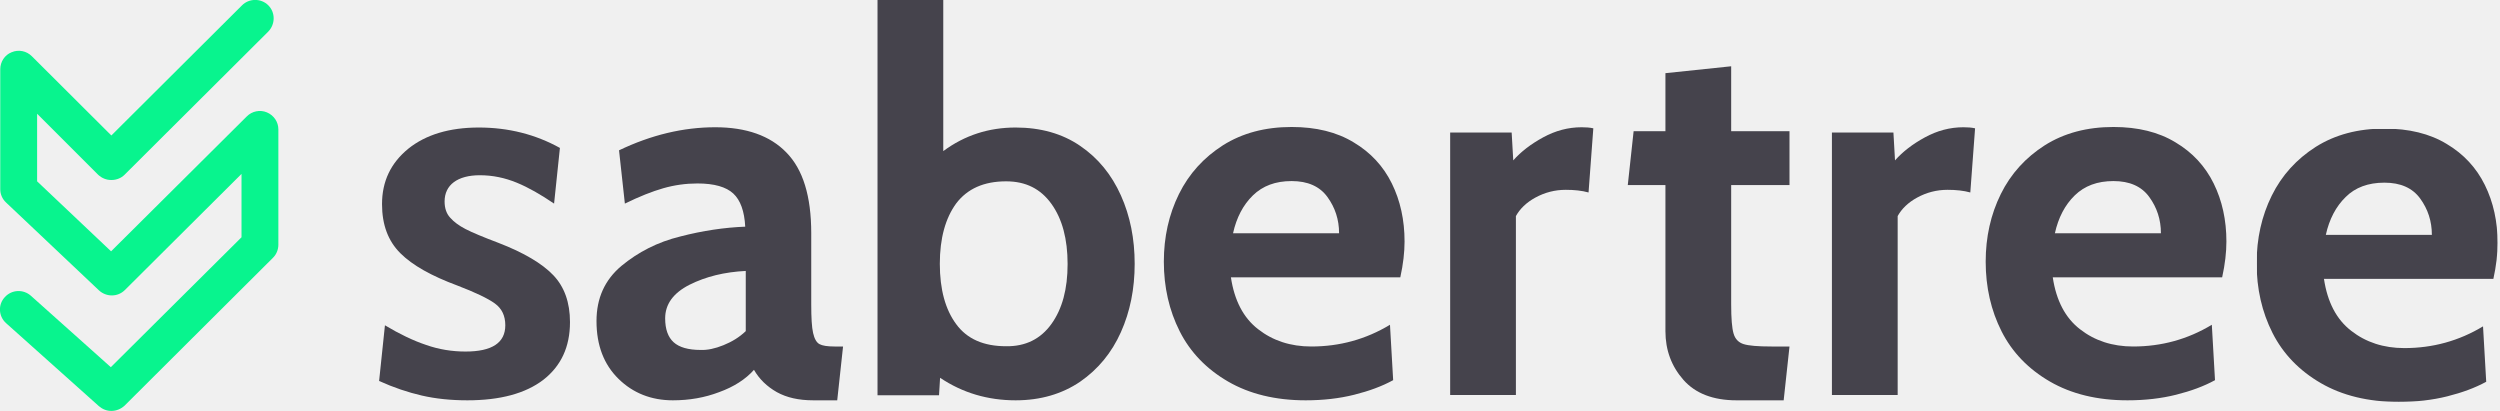
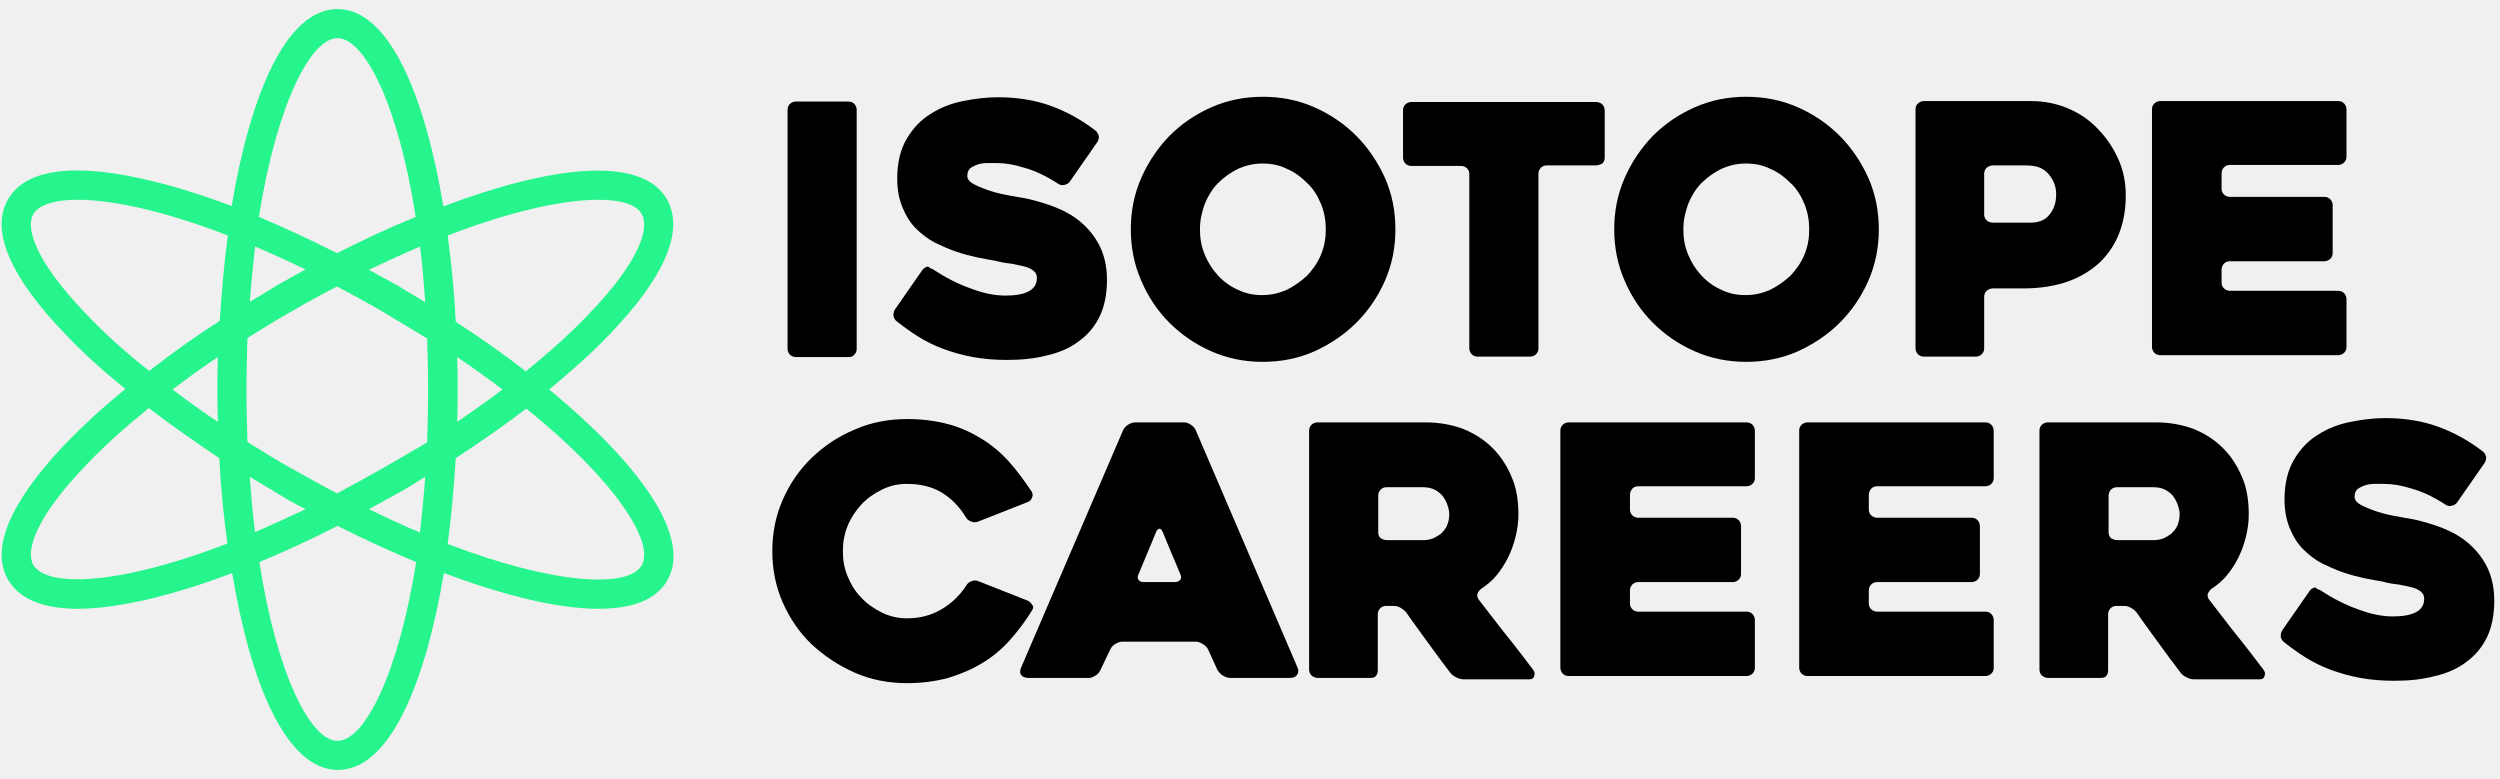
- <svg xmlns="http://www.w3.org/2000/svg" version="1.1" id="Layer_1" x="0px" y="0px" viewBox="0 0 943 155" style="enable-background:new 0 0 943 155;" xml:space="preserve">
+ <svg xmlns="http://www.w3.org/2000/svg" version="1.1" id="Layer_1" x="0px" y="0px" viewBox="0 0 524.4 163.4" style="enable-background:new 0 0 524.4 163.4;" xml:space="preserve">
  <style type="text/css">
- 	.st0{fill:#45434C;}
- 	.st1{filter:url(#Adobe_OpacityMaskFilter);}
- 	.st2{fill:#FFFFFF;}
- 	.st3{mask:url(#mask-2_1_);fill:#45434C;}
- 	.st4{fill:#08F48E;}
+ 	.st0{fill:#26F48C;}
</style>
-   <path id="Fill-1" class="st0" d="M159.1,149.2c-5.2-1.2-10.6-3-16.1-5.5l2.2-21c5.5,3.3,10.7,5.8,15.5,7.4c4.8,1.7,9.8,2.5,14.9,2.5  c10,0,15-3.3,15-9.9c0-3.6-1.3-6.3-3.9-8.2c-2.6-1.9-7.4-4.2-14.2-6.8c-9.7-3.6-16.9-7.6-21.5-12.2c-4.6-4.6-6.9-10.7-6.9-18.5  c0-8.6,3.3-15.5,9.9-20.9c6.6-5.3,15.5-8,26.6-8c11.2,0,21.4,2.6,30.6,7.7l-2.2,21c-5-3.4-9.7-6.1-14.1-7.9c-4.4-1.8-9-2.8-13.9-2.8  c-4.2,0-7.5,0.9-9.8,2.6c-2.3,1.7-3.5,4.2-3.5,7.3c0,2.5,0.7,4.6,2.1,6.1c1.4,1.6,3.3,3,5.8,4.3c2.5,1.3,6.6,3,12.4,5.2  c9.6,3.7,16.5,7.8,20.7,12.2c4.2,4.4,6.3,10.3,6.3,17.7c0,9.4-3.4,16.6-10.1,21.8c-6.7,5.1-16.2,7.7-28.6,7.7  C170,151,164.3,150.4,159.1,149.2" />
-   <path id="Fill-3" class="st0" d="M272.9,130.2c3.2-1.3,6-3,8.4-5.3v-22.7c-8,0.4-15,2.1-21.2,5.2c-6.1,3.1-9.2,7.3-9.2,12.7  c0,4.1,1.1,7.1,3.2,9c2.1,1.9,5.5,2.9,10.2,2.9C266.8,132.1,269.7,131.5,272.9,130.2 M233.3,142.9c-5.5-5.4-8.3-12.6-8.3-21.8  c0-8.6,3.1-15.5,9.4-20.8c6.3-5.2,13.6-9,22.2-11.1c8.5-2.2,16.7-3.4,24.5-3.7c-0.3-5.8-1.8-10-4.5-12.5c-2.7-2.5-7.2-3.8-13.5-3.8  c-4.4,0-8.7,0.6-12.9,1.8c-4.2,1.2-9,3.1-14.5,5.8l-2.2-20.1c12.1-5.8,24.2-8.7,36.3-8.7c11.7,0,20.7,3.2,26.8,9.5  C302.9,63.9,306,74,306,88v26.8c0,5,0.2,8.6,0.7,10.8c0.5,2.2,1.3,3.6,2.4,4.2c1.1,0.6,3,0.9,5.7,0.9h3.2l-2.2,20.3h-9  c-5.5,0-10-1-13.8-3.1c-3.7-2.1-6.6-4.9-8.6-8.4c-3.2,3.6-7.6,6.4-13.1,8.4c-5.5,2.1-11.3,3.1-17.5,3.1  C245.7,151,238.8,148.3,233.3,142.9" />
-   <path id="Fill-5" class="st0" d="M396.6,122.2c4.1-5.7,6.1-13.2,6.1-22.6c0-9.4-2-17-6.1-22.7c-4.1-5.7-9.7-8.5-17.1-8.5  c-8.4,0-14.6,2.8-18.8,8.3c-4.1,5.6-6.2,13.2-6.2,22.8c0,9.7,2.1,17.3,6.2,22.8c4.1,5.6,10.4,8.3,18.8,8.3  C386.8,130.7,392.5,127.9,396.6,122.2 M407.4,55c6.8,4.6,11.9,10.9,15.4,18.7c3.5,7.8,5.2,16.4,5.2,25.8c0,9.4-1.7,18-5.2,25.8  c-3.5,7.8-8.6,14-15.4,18.7c-6.8,4.6-14.9,7-24.3,7c-10.5,0-20-2.8-28.5-8.5l-0.4,6.6H331V0h24.8v57c8.1-6,17.2-8.9,27.3-8.9  C392.5,48.1,400.7,50.4,407.4,55" />
-   <path id="Fill-7" class="st0" d="M505.1,88c0-5.2-1.5-9.7-4.4-13.7c-2.9-4-7.4-6-13.5-6c-6.1,0-10.9,1.8-14.6,5.4  c-3.7,3.6-6.2,8.4-7.5,14.3H505.1z M463.2,143.9c-8.1-4.7-14.2-11-18.2-18.9c-4-7.9-6-16.7-6-26.3c0-9.3,1.9-17.8,5.7-25.5  c3.8-7.7,9.4-13.8,16.6-18.4c7.3-4.6,15.9-6.9,25.9-6.9c9.2,0,17,1.9,23.4,5.8c6.4,3.8,11.2,9,14.4,15.5c3.2,6.5,4.8,13.8,4.8,21.9  c0,4-0.5,8.5-1.6,13.5h-63.9c1.3,8.7,4.7,15.3,10.3,19.6c5.5,4.3,12.2,6.5,20,6.5c10.7,0,20.6-2.7,29.7-8.2l1.2,20.9  c-4.2,2.3-9.1,4.1-14.7,5.5c-5.6,1.4-11.7,2.1-18.3,2.1C481.1,151,471.3,148.6,463.2,143.9z" />
-   <path id="Fill-9" class="st0" d="M547,50h23.2l0.6,10.5c2.9-3.3,6.7-6.2,11.3-8.7c4.6-2.5,9.4-3.8,14.5-3.8c1.6,0,3.1,0.1,4.4,0.4  l-1.8,24.2c-2.5-0.7-5.4-1-8.6-1c-4.1,0-7.9,1-11.4,2.9c-3.5,1.9-5.9,4.3-7.4,7V149H547V50z" />
-   <path id="Fill-11" class="st0" d="M635,143.3c-4.5-5.1-6.8-11.2-6.8-18.4V69.8H614l2.2-20.3h12V27.6L653,25v24.5h22v20.3h-22v45  c0,5.3,0.3,9,0.9,11c0.6,2.1,1.9,3.4,3.8,4c1.9,0.6,5.4,0.9,10.5,0.9h6.8l-2.2,20.3H655C646.2,151,639.5,148.4,635,143.3" />
-   <path id="Fill-13" class="st0" d="M691,50h23.2l0.6,10.5c2.9-3.3,6.7-6.2,11.3-8.7c4.6-2.5,9.4-3.8,14.5-3.8c1.6,0,3.1,0.1,4.4,0.4  l-1.8,24.2c-2.5-0.7-5.4-1-8.6-1c-4.1,0-7.9,1-11.4,2.9c-3.5,1.9-5.9,4.3-7.4,7V149H691V50z" />
-   <path id="Fill-15" class="st0" d="M815.1,88c0-5.2-1.5-9.7-4.4-13.7c-2.9-4-7.4-6-13.5-6c-6.1,0-10.9,1.8-14.6,5.4  c-3.7,3.6-6.2,8.4-7.5,14.3H815.1z M773.2,143.9c-8.1-4.7-14.2-11-18.2-18.9c-4-7.9-6-16.7-6-26.3c0-9.3,1.9-17.8,5.7-25.5  c3.8-7.7,9.4-13.8,16.6-18.4c7.3-4.6,15.9-6.9,25.9-6.9c9.2,0,17,1.9,23.4,5.8c6.4,3.8,11.2,9,14.4,15.5c3.2,6.5,4.8,13.8,4.8,21.9  c0,4-0.5,8.5-1.6,13.5h-63.9c1.3,8.7,4.7,15.3,10.3,19.6c5.5,4.3,12.2,6.5,20,6.5c10.7,0,20.6-2.7,29.7-8.2l1.2,20.9  c-4.2,2.3-9.1,4.1-14.7,5.5c-5.6,1.4-11.7,2.1-18.3,2.1C791.1,151,781.3,148.6,773.2,143.9z" />
-   <g id="Clip-18">
- </g>
-   <defs>
-     <filter id="Adobe_OpacityMaskFilter" filterUnits="userSpaceOnUse" x="851.2" y="48.6" width="91" height="103">
-       <feColorMatrix type="matrix" values="1 0 0 0 0  0 1 0 0 0  0 0 1 0 0  0 0 0 1 0" />
-     </filter>
-   </defs>
-   <mask maskUnits="userSpaceOnUse" x="851.2" y="48.6" width="91" height="103" id="mask-2_1_">
-     <g class="st1">
-       <polygon id="path-1_1_" class="st2" points="851.2,48.6 942.2,48.6 942.2,151.6 851.2,151.6   " />
+   <g>
+     <g>
+       <path d="M178,74.9h-11c-0.5,0-1-0.2-1.3-0.5c-0.3-0.3-0.5-0.8-0.5-1.2V23c0-0.5,0.2-0.9,0.5-1.2c0.3-0.3,0.7-0.5,1.3-0.5h11    c0.5,0,0.9,0.2,1.2,0.5c0.3,0.3,0.5,0.8,0.5,1.2v50.2c0,0.5-0.2,0.9-0.5,1.2C178.9,74.8,178.5,74.9,178,74.9z" />
+       <path d="M195.7,56.5c2.6,1.7,5.3,3.1,7.9,4c2.6,1,5,1.5,7.3,1.5c2.2,0,3.8-0.3,4.9-0.9c1.1-0.6,1.7-1.5,1.7-2.8    c0-0.6-0.2-1.1-0.7-1.5c-0.5-0.4-1.1-0.7-1.9-0.9c-0.8-0.2-1.8-0.4-2.8-0.6c-1.1-0.1-2.2-0.3-3.3-0.6c-1.1-0.2-2.3-0.4-3.8-0.7    c-1.4-0.3-2.9-0.7-4.4-1.2c-1.5-0.5-3-1.2-4.5-1.9c-1.5-0.8-2.8-1.8-4-3c-1.2-1.2-2.1-2.7-2.8-4.4c-0.7-1.7-1.1-3.7-1.1-6    c0-3.4,0.7-6.2,2-8.4c1.3-2.2,3-4,5-5.2c2-1.3,4.3-2.2,6.8-2.7c2.5-0.5,4.9-0.8,7.3-0.8c4.1,0,7.8,0.6,11.1,1.8    c3.3,1.2,6.4,2.9,9.4,5.2c0.4,0.3,0.6,0.8,0.7,1.2c0,0.5-0.1,0.9-0.4,1.3l-5.7,8.2c-0.3,0.4-0.7,0.6-1.2,0.7    c-0.5,0.1-0.9,0-1.3-0.3c-2.5-1.6-4.8-2.7-7-3.3c-2.2-0.7-4.1-1-5.9-1c-0.5,0-1.2,0-1.9,0c-0.7,0-1.4,0.1-2,0.3    c-0.6,0.2-1.2,0.5-1.6,0.8c-0.4,0.4-0.6,0.9-0.6,1.6c0,0.7,0.5,1.3,1.5,1.8c1,0.5,2.2,1,3.5,1.4c1.3,0.4,2.6,0.7,3.8,0.9    c1.2,0.2,2,0.4,2.3,0.4c1.8,0.3,3.7,0.8,5.8,1.5c2.1,0.7,4.1,1.6,5.9,2.9c1.8,1.3,3.4,3,4.6,5.1c1.2,2.1,1.9,4.7,1.9,7.8    c0,2.9-0.5,5.5-1.5,7.6c-1,2.1-2.5,3.9-4.3,5.2c-1.8,1.4-4,2.4-6.6,3c-2.6,0.7-5.4,1-8.6,1c-2.5,0-4.9-0.2-7.1-0.6    c-2.2-0.4-4.3-1-6.2-1.7c-1.9-0.7-3.7-1.6-5.3-2.6c-1.6-1-3.1-2.1-4.5-3.2c-0.4-0.3-0.6-0.7-0.7-1.2c0-0.5,0.1-1,0.4-1.4l5.7-8.2    c0.3-0.4,0.7-0.6,1.2-0.7C194.9,56.2,195.3,56.3,195.7,56.5z" />
+       <path d="M237.2,48.1c0-3.8,0.7-7.4,2.2-10.8c1.5-3.4,3.5-6.3,5.9-8.8c2.5-2.5,5.4-4.5,8.8-6c3.4-1.5,7-2.2,10.8-2.2    c3.8,0,7.4,0.7,10.8,2.2c3.4,1.5,6.3,3.5,8.8,6c2.5,2.5,4.5,5.5,6,8.8c1.5,3.4,2.2,7,2.2,10.8c0,3.8-0.7,7.4-2.2,10.8    c-1.5,3.4-3.5,6.3-6,8.8c-2.5,2.5-5.5,4.5-8.8,6c-3.4,1.5-7,2.2-10.8,2.2c-3.8,0-7.4-0.7-10.8-2.2c-3.4-1.5-6.3-3.5-8.8-6    c-2.5-2.5-4.5-5.5-5.9-8.8C237.9,55.5,237.2,51.9,237.2,48.1z M251.7,48.1c0,1.9,0.3,3.6,1,5.3c0.7,1.7,1.6,3.1,2.8,4.4    c1.2,1.3,2.6,2.3,4.2,3c1.6,0.8,3.3,1.1,5.1,1.1c1.8,0,3.5-0.4,5.1-1.1c1.6-0.8,3-1.8,4.3-3c1.2-1.3,2.2-2.7,2.9-4.4    c0.7-1.7,1-3.4,1-5.3c0-1.8-0.3-3.6-1-5.3c-0.7-1.7-1.6-3.2-2.9-4.4c-1.2-1.2-2.6-2.3-4.3-3c-1.6-0.8-3.3-1.1-5.1-1.1    c-1.8,0-3.5,0.4-5.1,1.1c-1.6,0.8-3,1.8-4.2,3c-1.2,1.2-2.1,2.7-2.8,4.4C252.1,44.5,251.7,46.2,251.7,48.1z" />
+       <path d="M334.7,34.7h-10.3c-0.5,0-0.9,0.2-1.2,0.5c-0.3,0.3-0.5,0.8-0.5,1.2v36.7c0,0.5-0.2,0.9-0.5,1.2c-0.3,0.3-0.7,0.5-1.3,0.5    h-11c-0.5,0-0.9-0.2-1.2-0.5c-0.3-0.3-0.5-0.8-0.5-1.2V36.5c0-0.5-0.2-0.9-0.5-1.2c-0.3-0.3-0.7-0.5-1.3-0.5h-10.4    c-0.5,0-0.9-0.2-1.2-0.5c-0.3-0.3-0.5-0.8-0.5-1.2v-10c0-0.5,0.2-0.9,0.5-1.2c0.3-0.3,0.8-0.5,1.2-0.5h38.8c0.5,0,1,0.2,1.3,0.5    c0.3,0.3,0.5,0.8,0.5,1.2v10c0,0.5-0.2,0.9-0.5,1.2C335.7,34.5,335.2,34.7,334.7,34.7z" />
+       <path d="M338.6,48.1c0-3.8,0.7-7.4,2.2-10.8c1.5-3.4,3.5-6.3,5.9-8.8c2.5-2.5,5.4-4.5,8.8-6c3.4-1.5,7-2.2,10.8-2.2    s7.4,0.7,10.8,2.2c3.4,1.5,6.3,3.5,8.8,6c2.5,2.5,4.5,5.5,6,8.8c1.5,3.4,2.2,7,2.2,10.8c0,3.8-0.7,7.4-2.2,10.8    c-1.5,3.4-3.5,6.3-6,8.8c-2.5,2.5-5.5,4.5-8.8,6c-3.4,1.5-7,2.2-10.8,2.2s-7.4-0.7-10.8-2.2c-3.4-1.5-6.3-3.5-8.8-6    c-2.5-2.5-4.5-5.5-5.9-8.8C339.3,55.5,338.6,51.9,338.6,48.1z M353.1,48.1c0,1.9,0.3,3.6,1,5.3c0.7,1.7,1.6,3.1,2.8,4.4    c1.2,1.3,2.6,2.3,4.2,3c1.6,0.8,3.3,1.1,5.1,1.1c1.8,0,3.5-0.4,5.1-1.1c1.6-0.8,3-1.8,4.3-3c1.2-1.3,2.2-2.7,2.9-4.4    c0.7-1.7,1-3.4,1-5.3c0-1.8-0.3-3.6-1-5.3c-0.7-1.7-1.6-3.2-2.9-4.4c-1.2-1.2-2.6-2.3-4.3-3c-1.6-0.8-3.3-1.1-5.1-1.1    c-1.8,0-3.5,0.4-5.1,1.1c-1.6,0.8-3,1.8-4.2,3c-1.2,1.2-2.1,2.7-2.8,4.4C353.5,44.5,353.1,46.2,353.1,48.1z" />
+       <path d="M424.4,60.5H418c-0.5,0-0.9,0.2-1.3,0.5c-0.3,0.3-0.5,0.8-0.5,1.2v10.9c0,0.5-0.2,0.9-0.5,1.2c-0.3,0.3-0.8,0.5-1.2,0.5    h-11c-0.5,0-0.9-0.2-1.2-0.5c-0.3-0.3-0.5-0.8-0.5-1.2V22.9c0-0.5,0.2-0.9,0.5-1.2c0.3-0.3,0.8-0.5,1.2-0.5h22.5    c2.7,0,5.3,0.5,7.7,1.5c2.4,1,4.5,2.4,6.3,4.3c1.8,1.8,3.2,3.9,4.3,6.3c1.1,2.4,1.6,5,1.6,7.7c0,2.7-0.4,5.3-1.3,7.7    c-0.9,2.4-2.2,4.4-4,6.2c-1.8,1.7-4,3.1-6.7,4.1C431.1,60,427.9,60.5,424.4,60.5z M424.9,34.7H418c-0.5,0-0.9,0.2-1.3,0.5    c-0.3,0.3-0.5,0.8-0.5,1.2v8.6c0,0.5,0.2,0.9,0.5,1.2c0.3,0.3,0.8,0.5,1.3,0.5h7.9c1.9,0,3.2-0.6,4.1-1.8c0.9-1.2,1.3-2.5,1.3-4.1    c0-0.8-0.1-1.5-0.4-2.3c-0.3-0.8-0.7-1.4-1.2-2c-0.5-0.6-1.2-1.1-2-1.4S425.9,34.7,424.9,34.7z" />
+       <path d="M466,36.5v3.1c0,0.5,0.2,0.9,0.5,1.2c0.3,0.3,0.8,0.5,1.2,0.5h19.9c0.5,0,0.9,0.2,1.2,0.5c0.3,0.3,0.5,0.8,0.5,1.2v10.1    c0,0.5-0.2,0.9-0.5,1.2c-0.3,0.3-0.8,0.5-1.2,0.5h-19.9c-0.5,0-0.9,0.2-1.2,0.5c-0.3,0.3-0.5,0.8-0.5,1.2v2.8    c0,0.5,0.2,0.9,0.5,1.2c0.3,0.3,0.8,0.5,1.2,0.5h22.8c0.5,0,0.9,0.2,1.2,0.5c0.3,0.3,0.5,0.8,0.5,1.2v10.1c0,0.5-0.2,0.9-0.5,1.2    c-0.3,0.3-0.8,0.5-1.2,0.5h-37.4c-0.5,0-0.9-0.2-1.2-0.5c-0.3-0.3-0.5-0.8-0.5-1.2V22.9c0-0.5,0.2-0.9,0.5-1.2    c0.3-0.3,0.8-0.5,1.2-0.5h37.4c0.5,0,0.9,0.2,1.2,0.5c0.3,0.3,0.5,0.8,0.5,1.2v10c0,0.5-0.2,0.9-0.5,1.2c-0.3,0.3-0.8,0.5-1.2,0.5    h-22.8c-0.5,0-0.9,0.2-1.2,0.5C466.1,35.5,466,36,466,36.5z" />
+       <path d="M216.5,128c-1.4,2.3-3,4.4-4.7,6.3c-1.7,1.9-3.6,3.5-5.8,4.8c-2.1,1.3-4.5,2.3-7.1,3.1c-2.6,0.7-5.5,1.1-8.6,1.1    c-3.9,0-7.6-0.7-11-2.2c-3.4-1.5-6.4-3.5-9-5.9c-2.6-2.5-4.6-5.4-6.1-8.8c-1.5-3.4-2.2-7-2.2-10.8c0-3.8,0.7-7.4,2.2-10.8    c1.5-3.4,3.5-6.3,6.1-8.8c2.6-2.5,5.6-4.5,9-5.9c3.4-1.5,7.1-2.2,11-2.2c3.2,0,6.1,0.4,8.7,1.1c2.6,0.7,4.9,1.8,7,3.1    c2.1,1.3,4,2.9,5.7,4.8c1.7,1.9,3.2,4,4.7,6.2c0.2,0.4,0.3,0.8,0.1,1.2c-0.1,0.4-0.4,0.8-0.9,1l-10.4,4.1c-0.5,0.2-1,0.2-1.5,0    c-0.5-0.2-0.9-0.5-1.1-0.9c-1.4-2.3-3.1-4-5.1-5.2c-2-1.2-4.4-1.8-7.3-1.8c-1.9,0-3.6,0.4-5.2,1.2c-1.6,0.8-3.1,1.8-4.3,3.1    c-1.2,1.3-2.2,2.8-2.9,4.5c-0.7,1.7-1,3.5-1,5.3c0,1.9,0.3,3.6,1,5.3c0.7,1.7,1.6,3.2,2.9,4.5c1.2,1.3,2.7,2.3,4.3,3.1    c1.6,0.8,3.4,1.2,5.2,1.2c2.7,0,5.1-0.6,7.3-1.9c2.2-1.3,3.9-3,5.2-5c0.2-0.4,0.6-0.7,1.1-0.9c0.5-0.2,0.9-0.2,1.4,0l10.4,4.1    c0.4,0.2,0.7,0.5,0.9,0.9C216.8,127.1,216.8,127.6,216.5,128z" />
+       <path d="M235.6,90.2c0.2-0.4,0.5-0.8,1-1.1c0.5-0.3,1-0.5,1.5-0.5h10.3c0.5,0,1,0.2,1.4,0.5c0.5,0.3,0.8,0.7,1,1.1l21.4,49.9    c0.2,0.4,0.2,0.9-0.1,1.4c-0.3,0.5-0.8,0.7-1.6,0.7H258c-0.5,0-1-0.2-1.5-0.5c-0.5-0.3-0.8-0.7-1.1-1.1l-2-4.4    c-0.2-0.4-0.6-0.8-1.1-1.1c-0.5-0.3-0.9-0.5-1.4-0.5h-15.5c-0.5,0-1,0.2-1.5,0.5c-0.5,0.3-0.8,0.7-1,1.1l-2.1,4.4    c-0.2,0.4-0.5,0.8-1,1.1c-0.5,0.3-0.9,0.5-1.4,0.5h-12.6c-0.2,0-0.5,0-0.8-0.1c-0.3-0.1-0.5-0.2-0.7-0.4c-0.2-0.2-0.3-0.4-0.3-0.7    c0-0.3,0-0.6,0.2-1L235.6,90.2z M240,122.1h6.5c0.5,0,0.8-0.2,1.1-0.5c0.2-0.3,0.2-0.7,0-1.1c-0.5-1.2-1.1-2.7-1.8-4.3    c-0.7-1.6-1.3-3.2-1.9-4.6c-0.2-0.4-0.4-0.7-0.7-0.7c-0.2,0-0.5,0.2-0.7,0.7l-3.7,8.9c-0.2,0.4-0.2,0.8,0,1.1    C239.1,122,239.4,122.1,240,122.1z" />
+       <path d="M287.4,142.2h-11c-0.5,0-0.9-0.2-1.3-0.5c-0.3-0.3-0.5-0.8-0.5-1.2V90.3c0-0.5,0.2-0.9,0.5-1.2c0.3-0.3,0.8-0.5,1.2-0.5    h22.8c2.8,0,5.5,0.5,7.9,1.4c2.4,1,4.4,2.3,6.1,4c1.7,1.7,3,3.7,4,6.1c1,2.3,1.4,4.9,1.4,7.8c0,1.6-0.2,3.1-0.6,4.7    s-0.9,3-1.6,4.4c-0.7,1.4-1.5,2.6-2.4,3.7c-0.9,1.1-2,2-3.2,2.8c-0.4,0.3-0.6,0.6-0.8,1.1c-0.1,0.4,0,0.8,0.3,1.2    c1.9,2.4,3.8,5,5.9,7.6c2.1,2.6,3.9,5,5.5,7.1c0.3,0.4,0.4,0.8,0.2,1.3c-0.1,0.5-0.5,0.7-1,0.7h-13.7c-0.5,0-1-0.1-1.6-0.4    c-0.6-0.3-1-0.6-1.3-1c-1.6-2.1-3.1-4.1-4.6-6.2c-1.5-2.1-3.1-4.2-4.6-6.4c-0.3-0.4-0.7-0.7-1.2-1c-0.5-0.3-1-0.4-1.5-0.4h-1.6    c-0.5,0-0.9,0.2-1.2,0.5c-0.3,0.3-0.5,0.8-0.5,1.2v11.9c0,0.5-0.2,0.9-0.5,1.2C288.3,142.1,287.9,142.2,287.4,142.2z M290.9,113.3    h7.7c0.6,0,1.2-0.1,1.8-0.3c0.6-0.2,1.2-0.6,1.8-1c0.5-0.5,1-1,1.3-1.7c0.3-0.7,0.5-1.5,0.5-2.4c0-0.5-0.1-1.1-0.3-1.7    c-0.2-0.7-0.5-1.3-0.9-1.9c-0.4-0.6-1-1.1-1.7-1.5s-1.6-0.6-2.6-0.6h-7.7c-0.5,0-0.9,0.2-1.2,0.5c-0.3,0.3-0.5,0.8-0.5,1.2v7.8    c0,0.5,0.2,0.9,0.5,1.2C290,113.1,290.4,113.3,290.9,113.3z" />
+       <path d="M341.9,103.8v3.1c0,0.5,0.2,0.9,0.5,1.2c0.3,0.3,0.8,0.5,1.2,0.5h19.9c0.5,0,0.9,0.2,1.2,0.5c0.3,0.3,0.5,0.8,0.5,1.2    v10.1c0,0.5-0.2,0.9-0.5,1.2c-0.3,0.3-0.8,0.5-1.2,0.5h-19.9c-0.5,0-0.9,0.2-1.2,0.5c-0.3,0.3-0.5,0.8-0.5,1.2v2.8    c0,0.5,0.2,0.9,0.5,1.2c0.3,0.3,0.8,0.5,1.2,0.5h22.8c0.5,0,0.9,0.2,1.2,0.5c0.3,0.3,0.5,0.8,0.5,1.2v10.1c0,0.5-0.2,0.9-0.5,1.2    c-0.3,0.3-0.8,0.5-1.2,0.5h-37.4c-0.5,0-0.9-0.2-1.2-0.5c-0.3-0.3-0.5-0.8-0.5-1.2V90.3c0-0.5,0.2-0.9,0.5-1.2    c0.3-0.3,0.8-0.5,1.2-0.5h37.4c0.5,0,0.9,0.2,1.2,0.5c0.3,0.3,0.5,0.8,0.5,1.2v10c0,0.5-0.2,0.9-0.5,1.2c-0.3,0.3-0.8,0.5-1.2,0.5    h-22.8c-0.5,0-0.9,0.2-1.2,0.5C342.1,102.9,341.9,103.3,341.9,103.8z" />
+       <path d="M392,103.8v3.1c0,0.5,0.2,0.9,0.5,1.2c0.3,0.3,0.8,0.5,1.2,0.5h19.9c0.5,0,0.9,0.2,1.2,0.5c0.3,0.3,0.5,0.8,0.5,1.2v10.1    c0,0.5-0.2,0.9-0.5,1.2c-0.3,0.3-0.8,0.5-1.2,0.5h-19.9c-0.5,0-0.9,0.2-1.2,0.5c-0.3,0.3-0.5,0.8-0.5,1.2v2.8    c0,0.5,0.2,0.9,0.5,1.2c0.3,0.3,0.8,0.5,1.2,0.5h22.8c0.5,0,0.9,0.2,1.2,0.5c0.3,0.3,0.5,0.8,0.5,1.2v10.1c0,0.5-0.2,0.9-0.5,1.2    c-0.3,0.3-0.8,0.5-1.2,0.5h-37.4c-0.5,0-0.9-0.2-1.2-0.5c-0.3-0.3-0.5-0.8-0.5-1.2V90.3c0-0.5,0.2-0.9,0.5-1.2    c0.3-0.3,0.8-0.5,1.2-0.5h37.4c0.5,0,0.9,0.2,1.2,0.5c0.3,0.3,0.5,0.8,0.5,1.2v10c0,0.5-0.2,0.9-0.5,1.2c-0.3,0.3-0.8,0.5-1.2,0.5    h-22.8c-0.5,0-0.9,0.2-1.2,0.5C392.2,102.9,392,103.3,392,103.8z" />
+       <path d="M440.6,142.2h-11c-0.5,0-0.9-0.2-1.3-0.5c-0.3-0.3-0.5-0.8-0.5-1.2V90.3c0-0.5,0.2-0.9,0.5-1.2c0.3-0.3,0.8-0.5,1.2-0.5    h22.8c2.8,0,5.5,0.5,7.9,1.4c2.4,1,4.4,2.3,6.1,4c1.7,1.7,3,3.7,4,6.1c1,2.3,1.4,4.9,1.4,7.8c0,1.6-0.2,3.1-0.6,4.7    s-0.9,3-1.6,4.4c-0.7,1.4-1.5,2.6-2.4,3.7c-0.9,1.1-2,2-3.2,2.8c-0.4,0.3-0.6,0.6-0.8,1.1c-0.1,0.4,0,0.8,0.3,1.2    c1.9,2.4,3.8,5,5.9,7.6c2.1,2.6,3.9,5,5.5,7.1c0.3,0.4,0.4,0.8,0.2,1.3c-0.1,0.5-0.5,0.7-1,0.7h-13.7c-0.5,0-1-0.1-1.6-0.4    c-0.6-0.3-1-0.6-1.3-1c-1.6-2.1-3.1-4.1-4.6-6.2c-1.5-2.1-3.1-4.2-4.6-6.4c-0.3-0.4-0.7-0.7-1.2-1c-0.5-0.3-1-0.4-1.5-0.4h-1.6    c-0.5,0-0.9,0.2-1.2,0.5c-0.3,0.3-0.5,0.8-0.5,1.2v11.9c0,0.5-0.2,0.9-0.5,1.2C441.5,142.1,441.1,142.2,440.6,142.2z M444.1,113.3    h7.7c0.6,0,1.2-0.1,1.8-0.3c0.6-0.2,1.2-0.6,1.8-1c0.5-0.5,1-1,1.3-1.7c0.3-0.7,0.5-1.5,0.5-2.4c0-0.5-0.1-1.1-0.3-1.7    c-0.2-0.7-0.5-1.3-0.9-1.9c-0.4-0.6-1-1.1-1.7-1.5s-1.6-0.6-2.6-0.6h-7.7c-0.5,0-0.9,0.2-1.2,0.5c-0.3,0.3-0.5,0.8-0.5,1.2v7.8    c0,0.5,0.2,0.9,0.5,1.2C443.2,113.1,443.6,113.3,444.1,113.3z" />
+       <path d="M486.7,123.8c2.6,1.7,5.3,3.1,7.9,4c2.6,1,5,1.5,7.3,1.5c2.2,0,3.8-0.3,4.9-0.9c1.1-0.6,1.7-1.5,1.7-2.8    c0-0.6-0.2-1.1-0.7-1.5c-0.5-0.4-1.1-0.7-1.9-0.9s-1.8-0.4-2.8-0.6c-1.1-0.1-2.2-0.3-3.3-0.6c-1.1-0.2-2.3-0.4-3.8-0.7    c-1.4-0.3-2.9-0.7-4.4-1.2c-1.5-0.5-3-1.2-4.5-1.9c-1.5-0.8-2.8-1.8-4-3c-1.2-1.2-2.1-2.7-2.8-4.4c-0.7-1.7-1.1-3.7-1.1-6    c0-3.4,0.7-6.2,2-8.4c1.3-2.2,3-4,5-5.2c2-1.3,4.3-2.2,6.8-2.7c2.5-0.5,4.9-0.8,7.3-0.8c4.1,0,7.8,0.6,11.1,1.8    c3.3,1.2,6.4,2.9,9.4,5.2c0.4,0.3,0.6,0.8,0.7,1.2c0,0.5-0.1,0.9-0.4,1.3l-5.7,8.2c-0.3,0.4-0.7,0.6-1.2,0.7    c-0.5,0.1-0.9,0-1.3-0.3c-2.5-1.6-4.8-2.7-7-3.3c-2.2-0.7-4.1-1-5.9-1c-0.5,0-1.2,0-1.9,0c-0.7,0-1.4,0.1-2,0.3    c-0.6,0.2-1.2,0.5-1.6,0.8c-0.4,0.4-0.6,0.9-0.6,1.6c0,0.7,0.5,1.3,1.5,1.8c1,0.5,2.2,1,3.5,1.4c1.3,0.4,2.6,0.7,3.8,0.9    c1.2,0.2,2,0.4,2.3,0.4c1.8,0.3,3.7,0.8,5.8,1.5c2.1,0.7,4.1,1.6,5.9,2.9c1.8,1.3,3.4,3,4.6,5.1c1.2,2.1,1.9,4.7,1.9,7.8    c0,2.9-0.5,5.5-1.5,7.6c-1,2.1-2.5,3.9-4.3,5.2c-1.8,1.4-4,2.4-6.6,3c-2.6,0.7-5.4,1-8.6,1c-2.5,0-4.9-0.2-7.1-0.6    c-2.2-0.4-4.3-1-6.2-1.7s-3.7-1.6-5.3-2.6c-1.6-1-3.1-2.1-4.5-3.2c-0.4-0.3-0.6-0.7-0.7-1.2c0-0.5,0.1-1,0.4-1.4l5.7-8.2    c0.3-0.4,0.7-0.6,1.2-0.7C485.8,123.5,486.3,123.6,486.7,123.8z" />
    </g>
-   </mask>
-   <path id="Fill-17" class="st3" d="M917.3,88.6c0-5.2-1.5-9.7-4.4-13.7c-2.9-4-7.4-6-13.5-6s-11,1.8-14.6,5.4  c-3.7,3.6-6.2,8.4-7.5,14.3H917.3z M875.4,144.5c-8.1-4.7-14.2-11-18.2-18.9c-4-7.9-6-16.7-6-26.3c0-9.3,1.9-17.8,5.7-25.5  c3.8-7.7,9.4-13.8,16.6-18.4c7.3-4.6,15.9-6.9,25.9-6.9c9.2,0,17.1,1.9,23.5,5.8c6.4,3.8,11.2,9,14.4,15.5  c3.2,6.5,4.8,13.8,4.8,21.9c0,4-0.5,8.5-1.6,13.5h-63.9c1.3,8.7,4.7,15.3,10.3,19.6c5.5,4.3,12.2,6.5,20,6.5  c10.7,0,20.6-2.7,29.7-8.2l1.2,20.9c-4.2,2.3-9.1,4.1-14.7,5.5c-5.6,1.4-11.7,2.1-18.3,2.1C893.3,151.6,883.5,149.2,875.4,144.5z" />
-   <path id="Fill-20" class="st4" d="M42,155c-1.7,0-3.3-0.6-4.7-1.8l-35-31.3c-2.9-2.6-3.1-7-0.5-9.8c2.6-2.9,7-3.1,9.9-0.5l30.1,26.9  l49.3-49V65.6l-44,43.8c-2.7,2.7-7,2.7-9.8,0.1l-35-33.1c-1.4-1.3-2.2-3.1-2.2-5V26.1c0-2.8,1.7-5.4,4.3-6.4  c2.6-1.1,5.6-0.5,7.6,1.5L42,51.1L91.3,2c2.7-2.7,7.2-2.7,9.9,0c2.7,2.7,2.7,7.1,0,9.9L47,65.9c-1.3,1.3-3.1,2-5,2s-3.6-0.7-5-2  L14,42.9v25.5l27.9,26.4l51.2-50.9c2-2,5-2.6,7.6-1.5c2.6,1.1,4.3,3.6,4.3,6.4v43.5c0,1.8-0.7,3.6-2,4.9L47,153  C45.6,154.3,43.8,155,42,155" />
+     <path class="st0" d="M115.2,81.7c4.7-3.9,9-7.7,12.6-11.5c11.7-12.1,15.8-21.9,12.1-28.4c-5.4-9.4-24.8-6.9-46.9,1.5   C89.1,19.9,81.6,1.9,70.8,1.9c-10.8,0-18.3,18-22.2,41.3c-5.7-2.1-11.2-3.9-16.2-5.1C16,34,5.4,35.3,1.7,41.8   c-3.8,6.5,0.4,16.3,12.1,28.4c3.6,3.8,7.8,7.6,12.5,11.4c-4.7,3.8-8.9,7.7-12.5,11.4C2.1,105.3-2.1,115.1,1.7,121.6   c2.3,4,7.3,6.1,14.6,6.1c4.5,0,9.9-0.8,16.1-2.3c5.1-1.3,10.6-3,16.3-5.2c3.9,23.4,11.4,41.3,22.2,41.3c10.8,0,18.3-18,22.2-41.3   c12.3,4.6,23.7,7.5,32.4,7.5c7,0,12.1-1.8,14.5-6C145.3,112.3,133.5,96.8,115.2,81.7z M125.5,41.9c4.8,0,8,1,9.1,3   c1.7,2.9-0.4,9.9-11.2,21.1c-3.7,3.9-8.2,7.9-13.1,11.9c-4.6-3.6-9.6-7.1-14.7-10.4c-0.3-6.2-0.9-12.2-1.7-18.1   C107.4,44.2,118.3,41.9,125.5,41.9z M80.3,98.2c-3.2,1.8-6.4,3.6-9.6,5.3c-3.1-1.6-6.2-3.4-9.5-5.2c-3.2-1.8-6.3-3.7-9.3-5.6   c-0.1-3.5-0.2-7.1-0.2-10.9c0-3.8,0.1-7.4,0.2-10.9c3-1.9,6.1-3.8,9.3-5.6c3.2-1.9,6.4-3.6,9.5-5.2c3.2,1.7,6.4,3.4,9.6,5.3   c3.2,1.9,6.3,3.8,9.3,5.6c0.1,3.5,0.2,7.1,0.2,10.9c0,3.7-0.1,7.4-0.2,10.9C86.6,94.5,83.5,96.4,80.3,98.2z M89.2,100   c-0.3,4.1-0.7,8-1.1,11.7c-3.4-1.4-7-3.1-10.7-4.9c2-1.1,4-2.2,6-3.3C85.4,102.4,87.3,101.2,89.2,100z M64.1,106.8   c-3.6,1.7-7.1,3.3-10.6,4.8c-0.5-3.7-0.8-7.5-1.1-11.6c1.9,1.2,3.9,2.3,5.8,3.5C60.1,104.7,62.1,105.8,64.1,106.8z M45.7,88.5   c-3.3-2.2-6.5-4.5-9.5-6.8c3-2.3,6.2-4.6,9.5-6.8c-0.1,2.3-0.1,4.6-0.1,6.8C45.6,84,45.6,86.2,45.7,88.5z M52.4,63.3   c0.3-4.1,0.7-7.9,1.1-11.6c3.5,1.5,7,3.1,10.6,4.8c-2,1.1-3.9,2.2-5.9,3.3C56.2,61,54.3,62.2,52.4,63.3z M77.4,56.6   c3.7-1.8,7.3-3.4,10.7-4.9c0.5,3.7,0.8,7.6,1.1,11.7c-1.9-1.2-3.9-2.3-5.8-3.5C81.4,58.8,79.4,57.7,77.4,56.6z M95.9,74.9   c3.4,2.3,6.5,4.5,9.5,6.8c-3,2.3-6.2,4.5-9.5,6.8C96,86.2,96,84,96,81.7C96,79.5,96,77.2,95.9,74.9z M70.8,8   c5.6,0,12.7,13.7,16.4,37.5c-5.4,2.2-11,4.8-16.5,7.6c-5.6-2.8-11.1-5.4-16.4-7.6C58.1,21.7,65.2,8,70.8,8z M18.2,66   C7.4,54.8,5.3,47.8,7,44.9c1-1.7,3.9-3,9.3-3c3.7,0,8.5,0.6,14.7,2.1c5.2,1.3,10.9,3.1,16.8,5.4c-0.8,5.8-1.3,11.8-1.7,17.9   c-5.3,3.4-10.2,6.9-14.8,10.5C26.3,73.9,21.9,69.9,18.2,66z M30.9,119.4c-15.1,3.7-22.3,2-23.9-0.9c-1.7-2.9,0.4-9.9,11.2-21.1   c3.7-3.9,8.1-7.8,13-11.8c4.6,3.5,9.6,7,14.8,10.5c0.3,6.1,0.9,12.1,1.7,17.9C41.8,116.3,36.1,118.1,30.9,119.4z M70.8,155.4   c-5.6,0-12.7-13.7-16.4-37.5c5.3-2.2,10.8-4.7,16.4-7.6c5.5,2.8,11,5.3,16.5,7.6C83.5,141.7,76.4,155.4,70.8,155.4z M134.6,118.6   c-2.8,4.8-18.2,4.1-40.7-4.5c0.8-5.8,1.3-11.9,1.7-18c5.2-3.4,10.2-6.9,14.8-10.4C129.1,100.8,137.4,113.8,134.6,118.6z" />
+   </g>
</svg>
